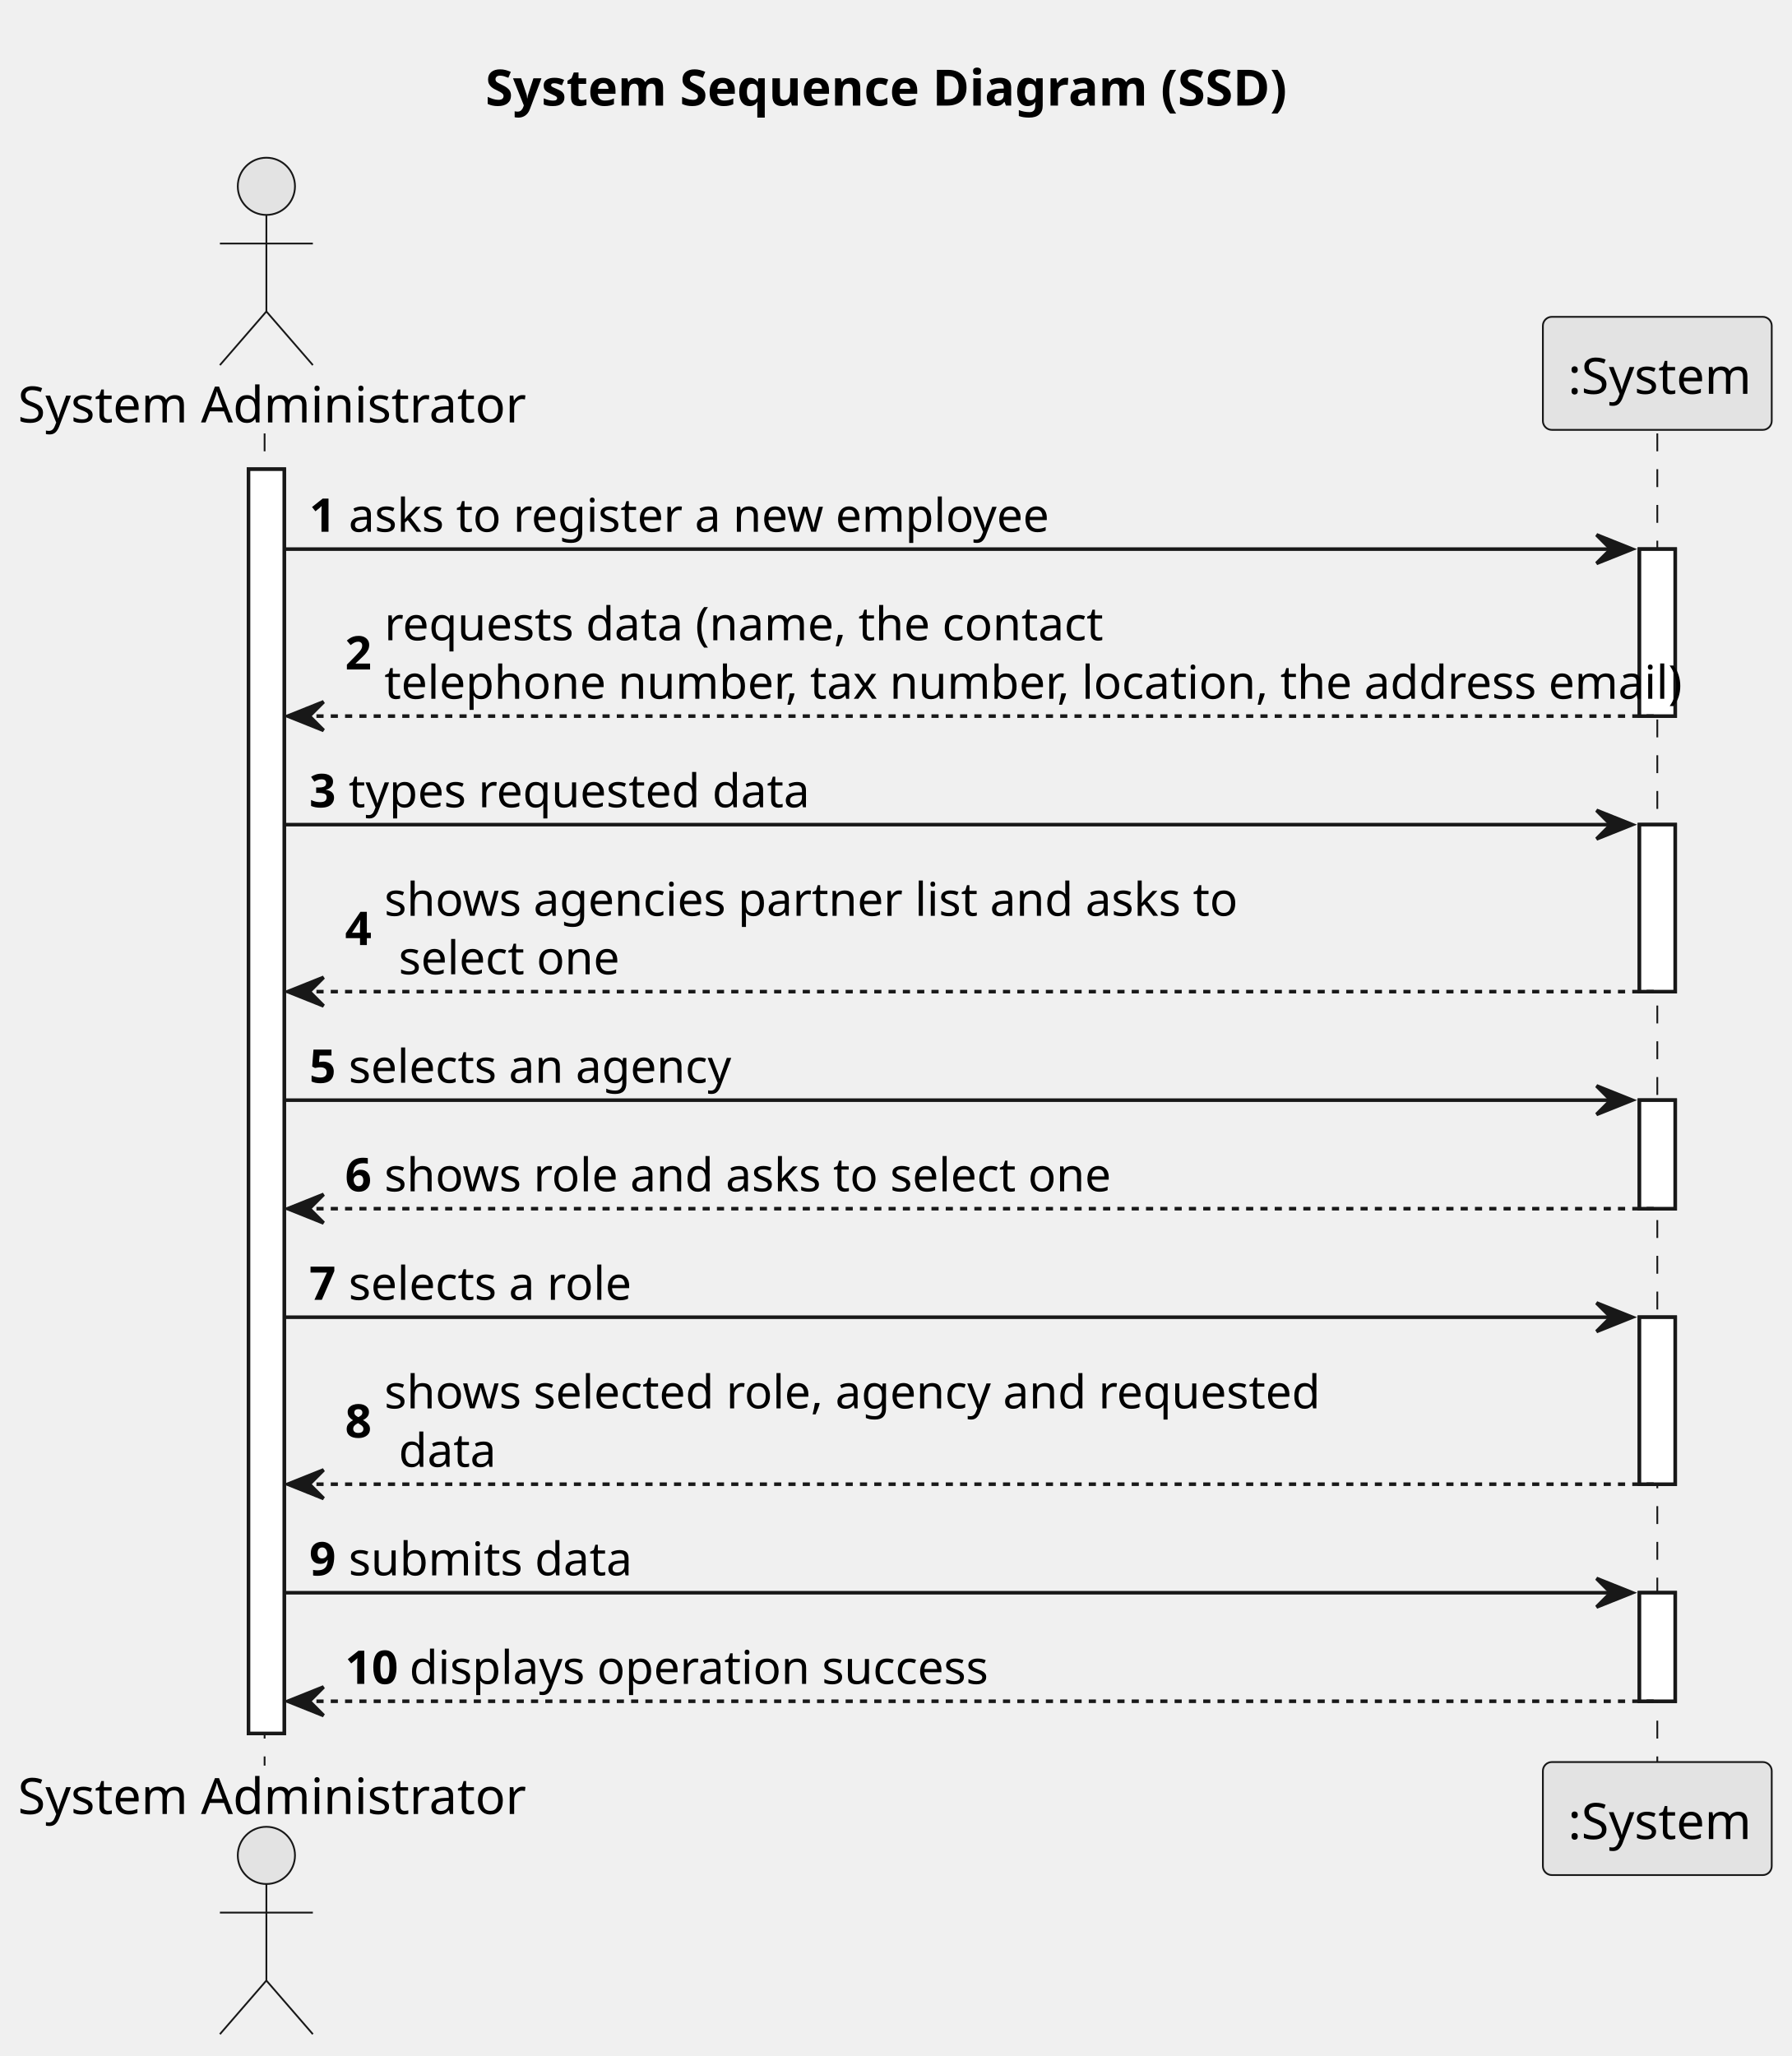
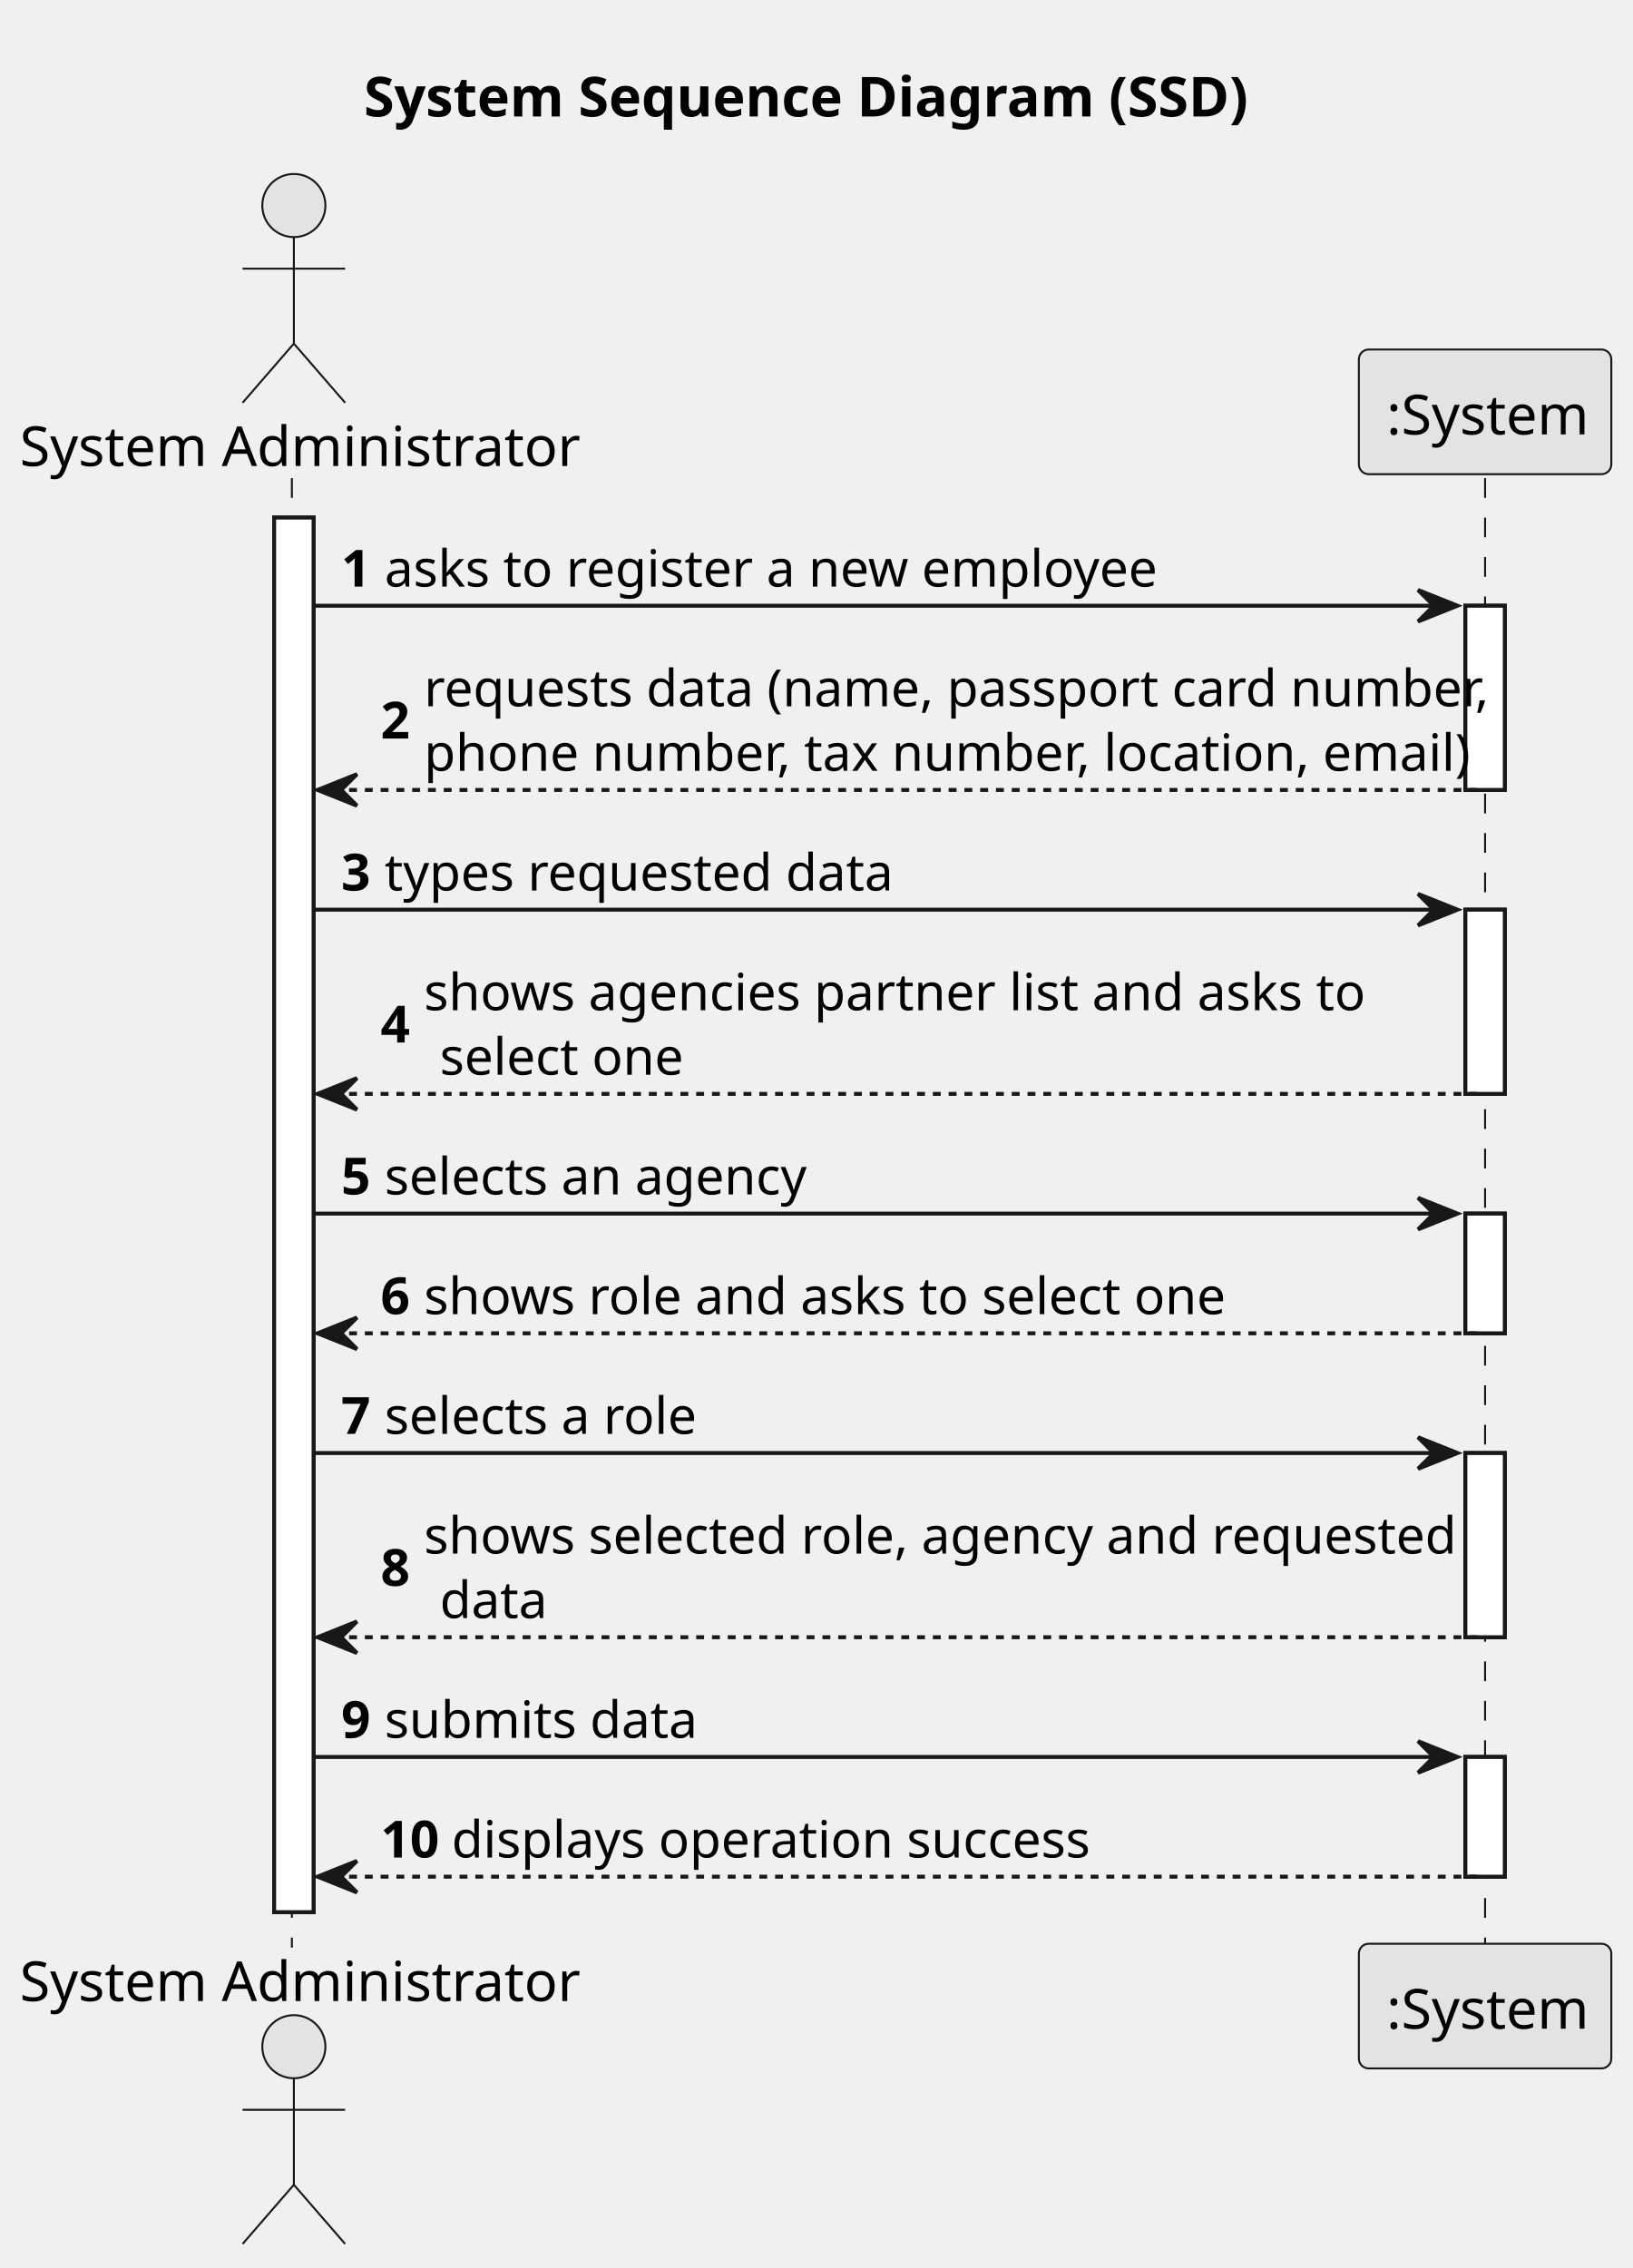
- <svg xmlns="http://www.w3.org/2000/svg" contentStyleType="text/css" height="575px" preserveAspectRatio="none" style="width:501px;height:575px;background:#FFFFFF;" version="1.1" viewBox="0 0 501 575" width="501px" zoomAndPan="magnify">
+ <svg xmlns="http://www.w3.org/2000/svg" contentStyleType="text/css" height="575px" preserveAspectRatio="none" style="width:414px;height:575px;background:#FFFFFF;" version="1.1" viewBox="0 0 414 575" width="414px" zoomAndPan="magnify">
  <defs />
  <g>
-     <text fill="#000000" font-family="sans-serif" font-size="14" font-weight="bold" lengthAdjust="spacing" textLength="228" x="135.75" y="29.533">System Sequence Diagram (SSD)</text>
+     <text fill="#000000" font-family="sans-serif" font-size="14" font-weight="bold" lengthAdjust="spacing" textLength="228" x="92.25" y="29.533">System Sequence Diagram (SSD)</text>
    <rect fill="#FFFFFF" height="353.57" style="stroke:#181818;stroke-width:1.0;" width="10" x="69.5" y="131.219" />
-     <rect fill="#FFFFFF" height="46.703" style="stroke:#181818;stroke-width:1.0;" width="10" x="458.5" y="153.57" />
-     <rect fill="#FFFFFF" height="46.703" style="stroke:#181818;stroke-width:1.0;" width="10" x="458.5" y="230.625" />
-     <rect fill="#FFFFFF" height="30.352" style="stroke:#181818;stroke-width:1.0;" width="10" x="458.5" y="307.68" />
-     <rect fill="#FFFFFF" height="46.703" style="stroke:#181818;stroke-width:1.0;" width="10" x="458.5" y="368.383" />
-     <rect fill="#FFFFFF" height="30.352" style="stroke:#181818;stroke-width:1.0;" width="10" x="458.5" y="445.438" />
+     <rect fill="#FFFFFF" height="46.703" style="stroke:#181818;stroke-width:1.0;" width="10" x="371.5" y="153.57" />
+     <rect fill="#FFFFFF" height="46.703" style="stroke:#181818;stroke-width:1.0;" width="10" x="371.5" y="230.625" />
+     <rect fill="#FFFFFF" height="30.352" style="stroke:#181818;stroke-width:1.0;" width="10" x="371.5" y="307.68" />
+     <rect fill="#FFFFFF" height="46.703" style="stroke:#181818;stroke-width:1.0;" width="10" x="371.5" y="368.383" />
+     <rect fill="#FFFFFF" height="30.352" style="stroke:#181818;stroke-width:1.0;" width="10" x="371.5" y="445.438" />
    <line style="stroke:#181818;stroke-width:0.5;stroke-dasharray:5.0,5.0;" x1="74" x2="74" y1="121.219" y2="493.789" />
-     <line style="stroke:#181818;stroke-width:0.5;stroke-dasharray:5.0,5.0;" x1="463.5" x2="463.5" y1="121.219" y2="493.789" />
+     <line style="stroke:#181818;stroke-width:0.5;stroke-dasharray:5.0,5.0;" x1="376.5" x2="376.5" y1="121.219" y2="493.789" />
    <text fill="#000000" font-family="sans-serif" font-size="14" lengthAdjust="spacing" textLength="133" x="5" y="118.143">System Administrator</text>
    <ellipse cx="74.5" cy="52.109" fill="#E3E3E3" rx="8" ry="8" style="stroke:#181818;stroke-width:0.5;" />
    <path d="M74.5,60.109 L74.5,87.109 M61.5,68.109 L87.5,68.109 M74.5,87.109 L61.5,102.109 M74.5,87.109 L87.5,102.109 " fill="none" style="stroke:#181818;stroke-width:0.5;" />
    <text fill="#000000" font-family="sans-serif" font-size="14" lengthAdjust="spacing" textLength="133" x="5" y="507.322">System Administrator</text>
    <ellipse cx="74.5" cy="518.898" fill="#E3E3E3" rx="8" ry="8" style="stroke:#181818;stroke-width:0.5;" />
    <path d="M74.5,526.898 L74.5,553.898 M61.5,534.898 L87.5,534.898 M74.5,553.898 L61.5,568.898 M74.5,553.898 L87.5,568.898 " fill="none" style="stroke:#181818;stroke-width:0.5;" />
-     <rect fill="#E3E3E3" height="31.609" rx="2.5" ry="2.5" style="stroke:#181818;stroke-width:0.5;" width="64" x="431.5" y="88.609" />
-     <text fill="#000000" font-family="sans-serif" font-size="14" lengthAdjust="spacing" textLength="50" x="438.5" y="110.143">:System</text>
-     <rect fill="#E3E3E3" height="31.609" rx="2.5" ry="2.5" style="stroke:#181818;stroke-width:0.5;" width="64" x="431.5" y="492.789" />
-     <text fill="#000000" font-family="sans-serif" font-size="14" lengthAdjust="spacing" textLength="50" x="438.5" y="514.322">:System</text>
+     <rect fill="#E3E3E3" height="31.609" rx="2.5" ry="2.5" style="stroke:#181818;stroke-width:0.5;" width="64" x="344.5" y="88.609" />
+     <text fill="#000000" font-family="sans-serif" font-size="14" lengthAdjust="spacing" textLength="50" x="351.5" y="110.143">:System</text>
+     <rect fill="#E3E3E3" height="31.609" rx="2.5" ry="2.5" style="stroke:#181818;stroke-width:0.5;" width="64" x="344.5" y="492.789" />
+     <text fill="#000000" font-family="sans-serif" font-size="14" lengthAdjust="spacing" textLength="50" x="351.5" y="514.322">:System</text>
    <rect fill="#FFFFFF" height="353.57" style="stroke:#181818;stroke-width:1.0;" width="10" x="69.5" y="131.219" />
-     <rect fill="#FFFFFF" height="46.703" style="stroke:#181818;stroke-width:1.0;" width="10" x="458.5" y="153.57" />
-     <rect fill="#FFFFFF" height="46.703" style="stroke:#181818;stroke-width:1.0;" width="10" x="458.5" y="230.625" />
-     <rect fill="#FFFFFF" height="30.352" style="stroke:#181818;stroke-width:1.0;" width="10" x="458.5" y="307.68" />
-     <rect fill="#FFFFFF" height="46.703" style="stroke:#181818;stroke-width:1.0;" width="10" x="458.5" y="368.383" />
-     <rect fill="#FFFFFF" height="30.352" style="stroke:#181818;stroke-width:1.0;" width="10" x="458.5" y="445.438" />
-     <polygon fill="#181818" points="446.5,149.57,456.5,153.57,446.5,157.57,450.5,153.57" style="stroke:#181818;stroke-width:1.0;" />
-     <line style="stroke:#181818;stroke-width:1.0;" x1="79.5" x2="452.5" y1="153.57" y2="153.57" />
+     <rect fill="#FFFFFF" height="46.703" style="stroke:#181818;stroke-width:1.0;" width="10" x="371.5" y="153.57" />
+     <rect fill="#FFFFFF" height="46.703" style="stroke:#181818;stroke-width:1.0;" width="10" x="371.5" y="230.625" />
+     <rect fill="#FFFFFF" height="30.352" style="stroke:#181818;stroke-width:1.0;" width="10" x="371.5" y="307.68" />
+     <rect fill="#FFFFFF" height="46.703" style="stroke:#181818;stroke-width:1.0;" width="10" x="371.5" y="368.383" />
+     <rect fill="#FFFFFF" height="30.352" style="stroke:#181818;stroke-width:1.0;" width="10" x="371.5" y="445.438" />
+     <polygon fill="#181818" points="359.5,149.57,369.5,153.57,359.5,157.57,363.5,153.57" style="stroke:#181818;stroke-width:1.0;" />
+     <line style="stroke:#181818;stroke-width:1.0;" x1="79.5" x2="365.5" y1="153.57" y2="153.57" />
    <text fill="#000000" font-family="sans-serif" font-size="13" font-weight="bold" lengthAdjust="spacing" textLength="7" x="86.5" y="148.714">1</text>
    <text fill="#000000" font-family="sans-serif" font-size="13" lengthAdjust="spacing" textLength="188" x="97.5" y="148.714">asks to register a new employee</text>
    <polygon fill="#181818" points="90.5,196.273,80.5,200.273,90.5,204.273,86.5,200.273" style="stroke:#181818;stroke-width:1.0;" />
-     <line style="stroke:#181818;stroke-width:1.0;stroke-dasharray:2.0,2.0;" x1="84.5" x2="462.5" y1="200.273" y2="200.273" />
+     <line style="stroke:#181818;stroke-width:1.0;stroke-dasharray:2.0,2.0;" x1="84.5" x2="375.5" y1="200.273" y2="200.273" />
    <text fill="#000000" font-family="sans-serif" font-size="13" font-weight="bold" lengthAdjust="spacing" textLength="7" x="96.5" y="187.241">2</text>
-     <text fill="#000000" font-family="sans-serif" font-size="13" lengthAdjust="spacing" textLength="192" x="107.5" y="179.065">requests data (name, the contact</text>
-     <text fill="#000000" font-family="sans-serif" font-size="13" lengthAdjust="spacing" textLength="344" x="107.5" y="195.417">telephone number, tax number, location, the address email)</text>
-     <polygon fill="#181818" points="446.5,226.625,456.5,230.625,446.5,234.625,450.5,230.625" style="stroke:#181818;stroke-width:1.0;" />
-     <line style="stroke:#181818;stroke-width:1.0;" x1="79.5" x2="452.5" y1="230.625" y2="230.625" />
+     <text fill="#000000" font-family="sans-serif" font-size="13" lengthAdjust="spacing" textLength="257" x="107.5" y="179.065">requests data (name, passport card number,</text>
+     <text fill="#000000" font-family="sans-serif" font-size="13" lengthAdjust="spacing" textLength="251" x="107.5" y="195.417">phone number, tax number, location, email)</text>
+     <polygon fill="#181818" points="359.5,226.625,369.5,230.625,359.5,234.625,363.5,230.625" style="stroke:#181818;stroke-width:1.0;" />
+     <line style="stroke:#181818;stroke-width:1.0;" x1="79.5" x2="365.5" y1="230.625" y2="230.625" />
    <text fill="#000000" font-family="sans-serif" font-size="13" font-weight="bold" lengthAdjust="spacing" textLength="7" x="86.5" y="225.769">3</text>
    <text fill="#000000" font-family="sans-serif" font-size="13" lengthAdjust="spacing" textLength="122" x="97.5" y="225.769">types requested data</text>
    <polygon fill="#181818" points="90.5,273.328,80.5,277.328,90.5,281.328,86.5,277.328" style="stroke:#181818;stroke-width:1.0;" />
-     <line style="stroke:#181818;stroke-width:1.0;stroke-dasharray:2.0,2.0;" x1="84.5" x2="462.5" y1="277.328" y2="277.328" />
+     <line style="stroke:#181818;stroke-width:1.0;stroke-dasharray:2.0,2.0;" x1="84.5" x2="375.5" y1="277.328" y2="277.328" />
    <text fill="#000000" font-family="sans-serif" font-size="13" font-weight="bold" lengthAdjust="spacing" textLength="7" x="96.5" y="264.296">4</text>
    <text fill="#000000" font-family="sans-serif" font-size="13" lengthAdjust="spacing" textLength="230" x="107.5" y="256.12">shows agencies partner list and asks to</text>
    <text fill="#000000" font-family="sans-serif" font-size="13" lengthAdjust="spacing" textLength="60" x="111.5" y="272.472">select one</text>
-     <polygon fill="#181818" points="446.5,303.68,456.5,307.68,446.5,311.68,450.5,307.68" style="stroke:#181818;stroke-width:1.0;" />
-     <line style="stroke:#181818;stroke-width:1.0;" x1="79.5" x2="452.5" y1="307.68" y2="307.68" />
+     <polygon fill="#181818" points="359.5,303.68,369.5,307.68,359.5,311.68,363.5,307.68" style="stroke:#181818;stroke-width:1.0;" />
+     <line style="stroke:#181818;stroke-width:1.0;" x1="79.5" x2="365.5" y1="307.68" y2="307.68" />
    <text fill="#000000" font-family="sans-serif" font-size="13" font-weight="bold" lengthAdjust="spacing" textLength="7" x="86.5" y="302.823">5</text>
    <text fill="#000000" font-family="sans-serif" font-size="13" lengthAdjust="spacing" textLength="106" x="97.5" y="302.823">selects an agency</text>
    <polygon fill="#181818" points="90.5,334.031,80.5,338.031,90.5,342.031,86.5,338.031" style="stroke:#181818;stroke-width:1.0;" />
-     <line style="stroke:#181818;stroke-width:1.0;stroke-dasharray:2.0,2.0;" x1="84.5" x2="462.5" y1="338.031" y2="338.031" />
+     <line style="stroke:#181818;stroke-width:1.0;stroke-dasharray:2.0,2.0;" x1="84.5" x2="375.5" y1="338.031" y2="338.031" />
    <text fill="#000000" font-family="sans-serif" font-size="13" font-weight="bold" lengthAdjust="spacing" textLength="7" x="96.5" y="333.175">6</text>
    <text fill="#000000" font-family="sans-serif" font-size="13" lengthAdjust="spacing" textLength="198" x="107.5" y="333.175">shows role and asks to select one</text>
-     <polygon fill="#181818" points="446.5,364.383,456.5,368.383,446.5,372.383,450.5,368.383" style="stroke:#181818;stroke-width:1.0;" />
-     <line style="stroke:#181818;stroke-width:1.0;" x1="79.5" x2="452.5" y1="368.383" y2="368.383" />
+     <polygon fill="#181818" points="359.5,364.383,369.5,368.383,359.5,372.383,363.5,368.383" style="stroke:#181818;stroke-width:1.0;" />
+     <line style="stroke:#181818;stroke-width:1.0;" x1="79.5" x2="365.5" y1="368.383" y2="368.383" />
    <text fill="#000000" font-family="sans-serif" font-size="13" font-weight="bold" lengthAdjust="spacing" textLength="7" x="86.5" y="363.526">7</text>
    <text fill="#000000" font-family="sans-serif" font-size="13" lengthAdjust="spacing" textLength="78" x="97.5" y="363.526">selects a role</text>
    <polygon fill="#181818" points="90.5,411.086,80.5,415.086,90.5,419.086,86.5,415.086" style="stroke:#181818;stroke-width:1.0;" />
-     <line style="stroke:#181818;stroke-width:1.0;stroke-dasharray:2.0,2.0;" x1="84.5" x2="462.5" y1="415.086" y2="415.086" />
+     <line style="stroke:#181818;stroke-width:1.0;stroke-dasharray:2.0,2.0;" x1="84.5" x2="375.5" y1="415.086" y2="415.086" />
    <text fill="#000000" font-family="sans-serif" font-size="13" font-weight="bold" lengthAdjust="spacing" textLength="7" x="96.5" y="402.054">8</text>
    <text fill="#000000" font-family="sans-serif" font-size="13" lengthAdjust="spacing" textLength="251" x="107.5" y="393.878">shows selected role, agency and requested</text>
    <text fill="#000000" font-family="sans-serif" font-size="13" lengthAdjust="spacing" textLength="25" x="111.5" y="410.229">data</text>
-     <polygon fill="#181818" points="446.5,441.438,456.5,445.438,446.5,449.438,450.5,445.438" style="stroke:#181818;stroke-width:1.0;" />
-     <line style="stroke:#181818;stroke-width:1.0;" x1="79.5" x2="452.5" y1="445.438" y2="445.438" />
+     <polygon fill="#181818" points="359.5,441.438,369.5,445.438,359.5,449.438,363.5,445.438" style="stroke:#181818;stroke-width:1.0;" />
+     <line style="stroke:#181818;stroke-width:1.0;" x1="79.5" x2="365.5" y1="445.438" y2="445.438" />
    <text fill="#000000" font-family="sans-serif" font-size="13" font-weight="bold" lengthAdjust="spacing" textLength="7" x="86.5" y="440.581">9</text>
    <text fill="#000000" font-family="sans-serif" font-size="13" lengthAdjust="spacing" textLength="75" x="97.5" y="440.581">submits data</text>
    <polygon fill="#181818" points="90.5,471.789,80.5,475.789,90.5,479.789,86.5,475.789" style="stroke:#181818;stroke-width:1.0;" />
-     <line style="stroke:#181818;stroke-width:1.0;stroke-dasharray:2.0,2.0;" x1="84.5" x2="462.5" y1="475.789" y2="475.789" />
+     <line style="stroke:#181818;stroke-width:1.0;stroke-dasharray:2.0,2.0;" x1="84.5" x2="375.5" y1="475.789" y2="475.789" />
    <text fill="#000000" font-family="sans-serif" font-size="13" font-weight="bold" lengthAdjust="spacing" textLength="14" x="96.5" y="470.933">10</text>
    <text fill="#000000" font-family="sans-serif" font-size="13" lengthAdjust="spacing" textLength="158" x="114.5" y="470.933">displays operation success</text>
  </g>
</svg>
